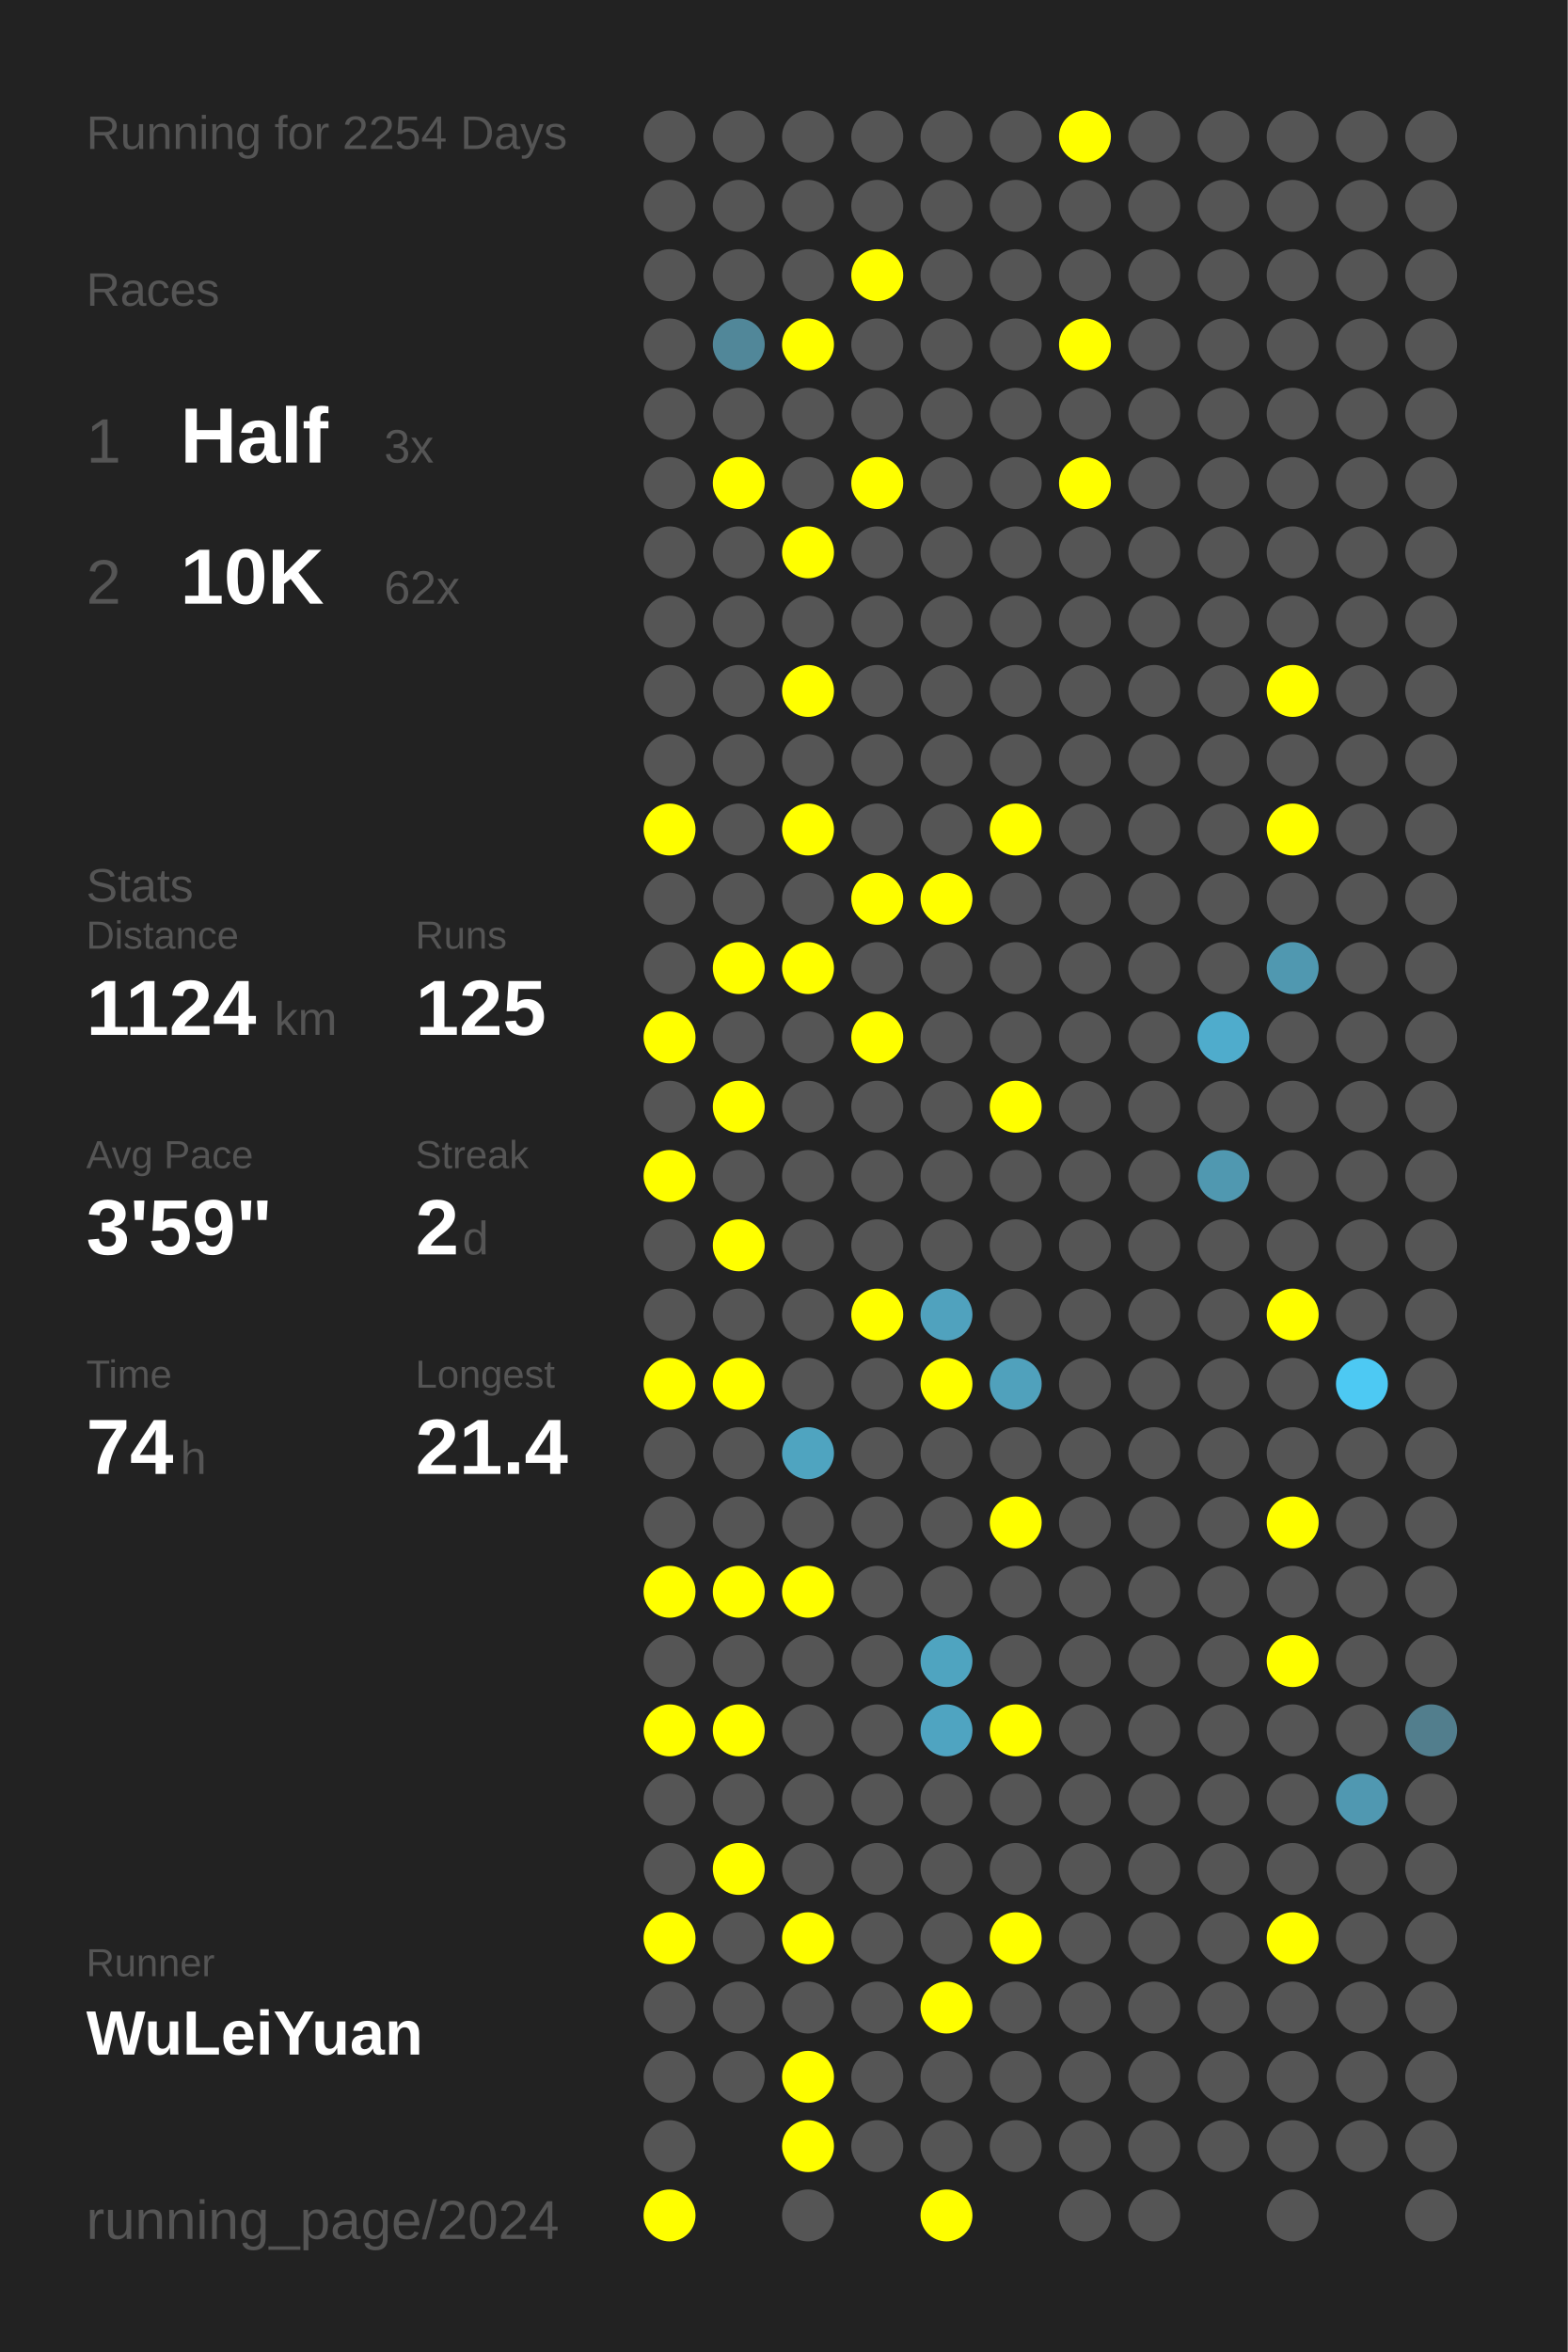
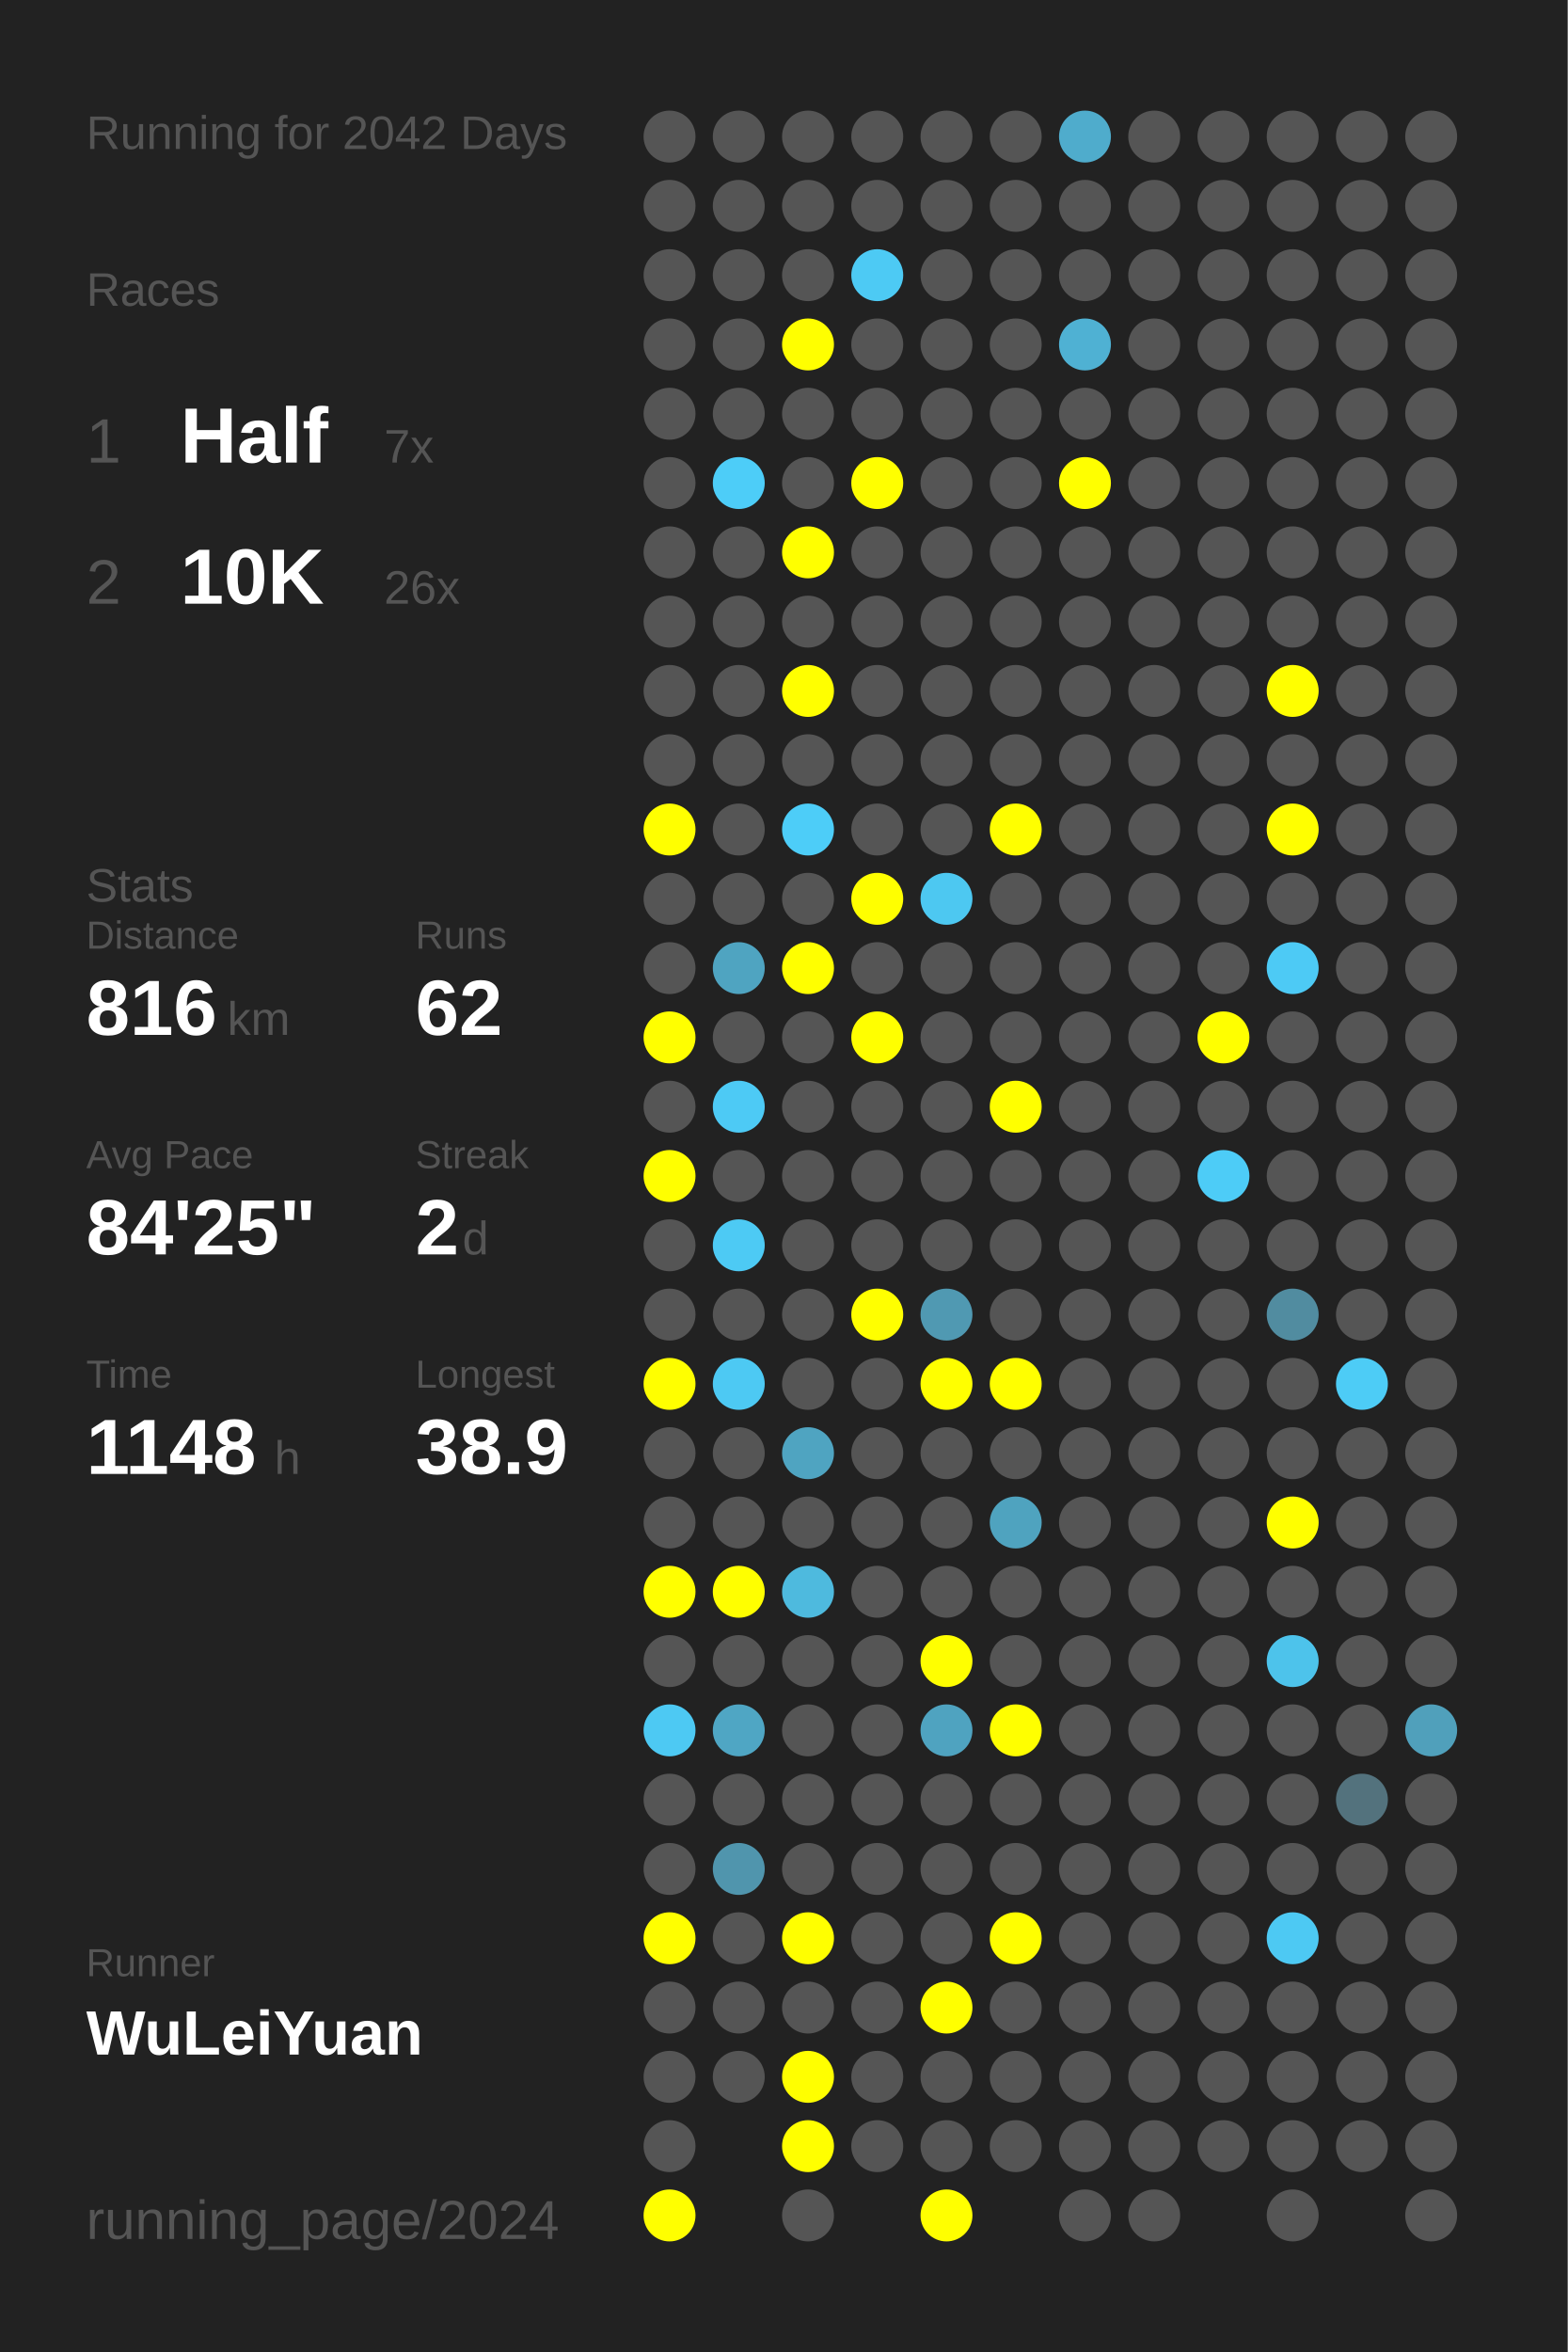
<svg xmlns="http://www.w3.org/2000/svg" baseProfile="full" height="300mm" version="1.1" viewBox="0,0,200,300" width="200mm">
  <defs />
  <rect fill="#222222" height="300" width="200" x="0" y="0" />
-   <text fill="#555555" style="font-size:6px; font-family:Arial;" x="11" y="19">Running for 2254 Days</text>
+   <text fill="#555555" style="font-size:6px; font-family:Arial;" x="11" y="19">Running for 2042 Days</text>
  <text fill="#555555" style="font-size:6px; font-family:Arial;" x="11" y="39">Races</text>
  <text fill="#555555" style="font-size:8px; font-family:Arial;" x="11" y="59">1</text>
  <text fill="#FFFFFF" style="font-size:10px; font-family:Arial; font-weight:bold;" x="23" y="59">Half</text>
-   <text fill="#555555" style="font-size:6px; font-family:Arial;" x="49" y="59">3x</text>
+   <text fill="#555555" style="font-size:6px; font-family:Arial;" x="49" y="59">7x</text>
  <text fill="#555555" style="font-size:8px; font-family:Arial;" x="11" y="77">2</text>
  <text fill="#FFFFFF" style="font-size:10px; font-family:Arial; font-weight:bold;" x="23" y="77">10K</text>
-   <text fill="#555555" style="font-size:6px; font-family:Arial;" x="49" y="77">62x</text>
+   <text fill="#555555" style="font-size:6px; font-family:Arial;" x="49" y="77">26x</text>
  <text fill="#555555" style="font-size:6px; font-family:Arial;" x="11" y="115">Stats</text>
  <text fill="#555555" style="font-size:5px; font-family:Arial;" x="11" y="121">Distance</text>
-   <text fill="#FFFFFF" style="font-size:10px; font-family:Arial; font-weight:bold;" x="11" y="132">1124</text>
-   <text fill="#555555" style="font-size:6px; font-family:Arial;" x="35" y="132">km</text>
+   <text fill="#FFFFFF" style="font-size:10px; font-family:Arial; font-weight:bold;" x="11" y="132">816</text>
+   <text fill="#555555" style="font-size:6px; font-family:Arial;" x="29" y="132">km</text>
  <text fill="#555555" style="font-size:5px; font-family:Arial;" x="53" y="121">Runs</text>
-   <text fill="#FFFFFF" style="font-size:10px; font-family:Arial; font-weight:bold;" x="53" y="132">125</text>
+   <text fill="#FFFFFF" style="font-size:10px; font-family:Arial; font-weight:bold;" x="53" y="132">62</text>
  <text fill="#555555" style="font-size:5px; font-family:Arial;" x="11" y="149">Avg Pace</text>
-   <text fill="#FFFFFF" style="font-size:10px; font-family:Arial; font-weight:bold;" x="11" y="160">3'59"</text>
+   <text fill="#FFFFFF" style="font-size:10px; font-family:Arial; font-weight:bold;" x="11" y="160">84'25"</text>
  <text fill="#555555" style="font-size:5px; font-family:Arial;" x="53" y="149">Streak</text>
  <text fill="#FFFFFF" style="font-size:10px; font-family:Arial; font-weight:bold;" x="53" y="160">2</text>
  <text fill="#555555" style="font-size:6px; font-family:Arial;" x="59" y="160">d</text>
  <text fill="#555555" style="font-size:5px; font-family:Arial;" x="11" y="177">Time</text>
-   <text fill="#FFFFFF" style="font-size:10px; font-family:Arial; font-weight:bold;" x="11" y="188">74</text>
-   <text fill="#555555" style="font-size:6px; font-family:Arial;" x="23" y="188">h</text>
+   <text fill="#FFFFFF" style="font-size:10px; font-family:Arial; font-weight:bold;" x="11" y="188">1148</text>
+   <text fill="#555555" style="font-size:6px; font-family:Arial;" x="35" y="188">h</text>
  <text fill="#555555" style="font-size:5px; font-family:Arial;" x="53" y="177">Longest</text>
-   <text fill="#FFFFFF" style="font-size:10px; font-family:Arial; font-weight:bold;" x="53" y="188">21.4</text>
+   <text fill="#FFFFFF" style="font-size:10px; font-family:Arial; font-weight:bold;" x="53" y="188">38.9</text>
  <text fill="#555555" style="font-size:5px; font-family:Arial;" x="11" y="252.065">Runner</text>
  <text fill="#FFFFFF" style="font-size:8px; font-family:Arial; font-weight:bold;" x="11" y="262.065">WuLeiYuan</text>
  <text fill="#555555" style="font-size:7px; font-family:Arial;" x="11" y="285.581">running_page/2024</text>
  <circle cx="85.417" cy="17.419" fill="#555555" r="3.312" />
  <circle cx="85.417" cy="26.258" fill="#555555" r="3.312" />
  <circle cx="85.417" cy="35.097" fill="#555555" r="3.312" />
  <circle cx="85.417" cy="43.935" fill="#555555" r="3.312" />
  <circle cx="85.417" cy="52.774" fill="#555555" r="3.312" />
  <circle cx="85.417" cy="61.613" fill="#555555" r="3.312" />
  <circle cx="85.417" cy="70.452" fill="#555555" r="3.312" />
  <circle cx="85.417" cy="79.29" fill="#555555" r="3.312" />
  <circle cx="85.417" cy="88.129" fill="#555555" r="3.312" />
  <circle cx="85.417" cy="96.968" fill="#555555" r="3.312" />
  <circle cx="85.417" cy="105.806" fill="#FFFF00" r="3.312" />
  <circle cx="85.417" cy="114.645" fill="#555555" r="3.312" />
  <circle cx="85.417" cy="123.484" fill="#555555" r="3.312" />
  <circle cx="85.417" cy="132.323" fill="#FFFF00" r="3.312" />
  <circle cx="85.417" cy="141.161" fill="#555555" r="3.312" />
  <circle cx="85.417" cy="150" fill="#FFFF00" r="3.312" />
  <circle cx="85.417" cy="158.839" fill="#555555" r="3.312" />
  <circle cx="85.417" cy="167.677" fill="#555555" r="3.312" />
  <circle cx="85.417" cy="176.516" fill="#FFFF00" r="3.312" />
  <circle cx="85.417" cy="185.355" fill="#555555" r="3.312" />
  <circle cx="85.417" cy="194.194" fill="#555555" r="3.312" />
  <circle cx="85.417" cy="203.032" fill="#FFFF00" r="3.312" />
  <circle cx="85.417" cy="211.871" fill="#555555" r="3.312" />
-   <circle cx="85.417" cy="220.71" fill="#FFFF00" r="3.312" />
+   <circle cx="85.417" cy="220.71" fill="#4dc9f3" r="3.312" />
  <circle cx="85.417" cy="229.548" fill="#555555" r="3.312" />
  <circle cx="85.417" cy="238.387" fill="#555555" r="3.312" />
  <circle cx="85.417" cy="247.226" fill="#FFFF00" r="3.312" />
  <circle cx="85.417" cy="256.065" fill="#555555" r="3.312" />
  <circle cx="85.417" cy="264.903" fill="#555555" r="3.312" />
  <circle cx="85.417" cy="273.742" fill="#555555" r="3.312" />
  <circle cx="85.417" cy="282.581" fill="#FFFF00" r="3.312" />
  <circle cx="94.25" cy="17.419" fill="#555555" r="3.312" />
  <circle cx="94.25" cy="26.258" fill="#555555" r="3.312" />
  <circle cx="94.25" cy="35.097" fill="#555555" r="3.312" />
-   <circle cx="94.25" cy="43.935" fill="#518799" r="3.312" />
+   <circle cx="94.25" cy="43.935" fill="#555555" r="3.312" />
  <circle cx="94.25" cy="52.774" fill="#555555" r="3.312" />
-   <circle cx="94.25" cy="61.613" fill="#FFFF00" r="3.312" />
+   <circle cx="94.25" cy="61.613" fill="#4dcdf8" r="3.312" />
  <circle cx="94.25" cy="70.452" fill="#555555" r="3.312" />
  <circle cx="94.25" cy="79.29" fill="#555555" r="3.312" />
  <circle cx="94.25" cy="88.129" fill="#555555" r="3.312" />
  <circle cx="94.25" cy="96.968" fill="#555555" r="3.312" />
  <circle cx="94.25" cy="105.806" fill="#555555" r="3.312" />
  <circle cx="94.25" cy="114.645" fill="#555555" r="3.312" />
-   <circle cx="94.25" cy="123.484" fill="#FFFF00" r="3.312" />
+   <circle cx="94.25" cy="123.484" fill="#4fa4c1" r="3.312" />
  <circle cx="94.25" cy="132.323" fill="#555555" r="3.312" />
-   <circle cx="94.25" cy="141.161" fill="#FFFF00" r="3.312" />
+   <circle cx="94.25" cy="141.161" fill="#4dcaf5" r="3.312" />
  <circle cx="94.25" cy="150" fill="#555555" r="3.312" />
-   <circle cx="94.25" cy="158.839" fill="#FFFF00" r="3.312" />
+   <circle cx="94.25" cy="158.839" fill="#4dcaf4" r="3.312" />
  <circle cx="94.25" cy="167.677" fill="#555555" r="3.312" />
-   <circle cx="94.25" cy="176.516" fill="#FFFF00" r="3.312" />
+   <circle cx="94.25" cy="176.516" fill="#4dc9f3" r="3.312" />
  <circle cx="94.25" cy="185.355" fill="#555555" r="3.312" />
  <circle cx="94.25" cy="194.194" fill="#555555" r="3.312" />
  <circle cx="94.25" cy="203.032" fill="#FFFF00" r="3.312" />
  <circle cx="94.25" cy="211.871" fill="#555555" r="3.312" />
-   <circle cx="94.25" cy="220.71" fill="#FFFF00" r="3.312" />
+   <circle cx="94.25" cy="220.71" fill="#4fa6c4" r="3.312" />
  <circle cx="94.25" cy="229.548" fill="#555555" r="3.312" />
-   <circle cx="94.25" cy="238.387" fill="#FFFF00" r="3.312" />
+   <circle cx="94.25" cy="238.387" fill="#5095ad" r="3.312" />
  <circle cx="94.25" cy="247.226" fill="#555555" r="3.312" />
  <circle cx="94.25" cy="256.065" fill="#555555" r="3.312" />
  <circle cx="94.25" cy="264.903" fill="#555555" r="3.312" />
  <circle cx="103.083" cy="17.419" fill="#555555" r="3.312" />
  <circle cx="103.083" cy="26.258" fill="#555555" r="3.312" />
  <circle cx="103.083" cy="35.097" fill="#555555" r="3.312" />
  <circle cx="103.083" cy="43.935" fill="#FFFF00" r="3.312" />
  <circle cx="103.083" cy="52.774" fill="#555555" r="3.312" />
  <circle cx="103.083" cy="61.613" fill="#555555" r="3.312" />
  <circle cx="103.083" cy="70.452" fill="#FFFF00" r="3.312" />
  <circle cx="103.083" cy="79.29" fill="#555555" r="3.312" />
  <circle cx="103.083" cy="88.129" fill="#FFFF00" r="3.312" />
  <circle cx="103.083" cy="96.968" fill="#555555" r="3.312" />
-   <circle cx="103.083" cy="105.806" fill="#FFFF00" r="3.312" />
+   <circle cx="103.083" cy="105.806" fill="#4dcdf8" r="3.312" />
  <circle cx="103.083" cy="114.645" fill="#555555" r="3.312" />
  <circle cx="103.083" cy="123.484" fill="#FFFF00" r="3.312" />
  <circle cx="103.083" cy="132.323" fill="#555555" r="3.312" />
  <circle cx="103.083" cy="141.161" fill="#555555" r="3.312" />
  <circle cx="103.083" cy="150" fill="#555555" r="3.312" />
  <circle cx="103.083" cy="158.839" fill="#555555" r="3.312" />
  <circle cx="103.083" cy="167.677" fill="#555555" r="3.312" />
  <circle cx="103.083" cy="176.516" fill="#555555" r="3.312" />
-   <circle cx="103.083" cy="185.355" fill="#4fa4c0" r="3.312" />
+   <circle cx="103.083" cy="185.355" fill="#4fa4c1" r="3.312" />
  <circle cx="103.083" cy="194.194" fill="#555555" r="3.312" />
-   <circle cx="103.083" cy="203.032" fill="#FFFF00" r="3.312" />
+   <circle cx="103.083" cy="203.032" fill="#4ebade" r="3.312" />
  <circle cx="103.083" cy="211.871" fill="#555555" r="3.312" />
  <circle cx="103.083" cy="220.71" fill="#555555" r="3.312" />
  <circle cx="103.083" cy="229.548" fill="#555555" r="3.312" />
  <circle cx="103.083" cy="238.387" fill="#555555" r="3.312" />
  <circle cx="103.083" cy="247.226" fill="#FFFF00" r="3.312" />
  <circle cx="103.083" cy="256.065" fill="#555555" r="3.312" />
  <circle cx="103.083" cy="264.903" fill="#FFFF00" r="3.312" />
  <circle cx="103.083" cy="273.742" fill="#FFFF00" r="3.312" />
  <circle cx="103.083" cy="282.581" fill="#555555" r="3.312" />
  <circle cx="111.917" cy="17.419" fill="#555555" r="3.312" />
  <circle cx="111.917" cy="26.258" fill="#555555" r="3.312" />
-   <circle cx="111.917" cy="35.097" fill="#FFFF00" r="3.312" />
+   <circle cx="111.917" cy="35.097" fill="#4dcaf4" r="3.312" />
  <circle cx="111.917" cy="43.935" fill="#555555" r="3.312" />
  <circle cx="111.917" cy="52.774" fill="#555555" r="3.312" />
  <circle cx="111.917" cy="61.613" fill="#FFFF00" r="3.312" />
  <circle cx="111.917" cy="70.452" fill="#555555" r="3.312" />
  <circle cx="111.917" cy="79.29" fill="#555555" r="3.312" />
  <circle cx="111.917" cy="88.129" fill="#555555" r="3.312" />
  <circle cx="111.917" cy="96.968" fill="#555555" r="3.312" />
  <circle cx="111.917" cy="105.806" fill="#555555" r="3.312" />
  <circle cx="111.917" cy="114.645" fill="#FFFF00" r="3.312" />
  <circle cx="111.917" cy="123.484" fill="#555555" r="3.312" />
  <circle cx="111.917" cy="132.323" fill="#FFFF00" r="3.312" />
  <circle cx="111.917" cy="141.161" fill="#555555" r="3.312" />
  <circle cx="111.917" cy="150" fill="#555555" r="3.312" />
  <circle cx="111.917" cy="158.839" fill="#555555" r="3.312" />
  <circle cx="111.917" cy="167.677" fill="#FFFF00" r="3.312" />
  <circle cx="111.917" cy="176.516" fill="#555555" r="3.312" />
  <circle cx="111.917" cy="185.355" fill="#555555" r="3.312" />
  <circle cx="111.917" cy="194.194" fill="#555555" r="3.312" />
  <circle cx="111.917" cy="203.032" fill="#555555" r="3.312" />
  <circle cx="111.917" cy="211.871" fill="#555555" r="3.312" />
  <circle cx="111.917" cy="220.71" fill="#555555" r="3.312" />
  <circle cx="111.917" cy="229.548" fill="#555555" r="3.312" />
  <circle cx="111.917" cy="238.387" fill="#555555" r="3.312" />
  <circle cx="111.917" cy="247.226" fill="#555555" r="3.312" />
  <circle cx="111.917" cy="256.065" fill="#555555" r="3.312" />
  <circle cx="111.917" cy="264.903" fill="#555555" r="3.312" />
  <circle cx="111.917" cy="273.742" fill="#555555" r="3.312" />
  <circle cx="120.75" cy="17.419" fill="#555555" r="3.312" />
  <circle cx="120.75" cy="26.258" fill="#555555" r="3.312" />
  <circle cx="120.75" cy="35.097" fill="#555555" r="3.312" />
  <circle cx="120.75" cy="43.935" fill="#555555" r="3.312" />
  <circle cx="120.75" cy="52.774" fill="#555555" r="3.312" />
  <circle cx="120.75" cy="61.613" fill="#555555" r="3.312" />
  <circle cx="120.75" cy="70.452" fill="#555555" r="3.312" />
  <circle cx="120.75" cy="79.29" fill="#555555" r="3.312" />
  <circle cx="120.75" cy="88.129" fill="#555555" r="3.312" />
  <circle cx="120.75" cy="96.968" fill="#555555" r="3.312" />
  <circle cx="120.75" cy="105.806" fill="#555555" r="3.312" />
-   <circle cx="120.75" cy="114.645" fill="#FFFF00" r="3.312" />
+   <circle cx="120.75" cy="114.645" fill="#4dc8f1" r="3.312" />
  <circle cx="120.75" cy="123.484" fill="#555555" r="3.312" />
  <circle cx="120.75" cy="132.323" fill="#555555" r="3.312" />
  <circle cx="120.75" cy="141.161" fill="#555555" r="3.312" />
  <circle cx="120.75" cy="150" fill="#555555" r="3.312" />
  <circle cx="120.75" cy="158.839" fill="#555555" r="3.312" />
-   <circle cx="120.75" cy="167.677" fill="#50a2be" r="3.312" />
+   <circle cx="120.75" cy="167.677" fill="#5099b2" r="3.312" />
  <circle cx="120.75" cy="176.516" fill="#FFFF00" r="3.312" />
  <circle cx="120.75" cy="185.355" fill="#555555" r="3.312" />
  <circle cx="120.75" cy="194.194" fill="#555555" r="3.312" />
  <circle cx="120.75" cy="203.032" fill="#555555" r="3.312" />
-   <circle cx="120.75" cy="211.871" fill="#4fa4c0" r="3.312" />
-   <circle cx="120.75" cy="220.71" fill="#4fa4c1" r="3.312" />
+   <circle cx="120.75" cy="211.871" fill="#FFFF00" r="3.312" />
+   <circle cx="120.75" cy="220.71" fill="#4fa3c0" r="3.312" />
  <circle cx="120.75" cy="229.548" fill="#555555" r="3.312" />
  <circle cx="120.75" cy="238.387" fill="#555555" r="3.312" />
  <circle cx="120.75" cy="247.226" fill="#555555" r="3.312" />
  <circle cx="120.75" cy="256.065" fill="#FFFF00" r="3.312" />
  <circle cx="120.75" cy="264.903" fill="#555555" r="3.312" />
  <circle cx="120.75" cy="273.742" fill="#555555" r="3.312" />
  <circle cx="120.75" cy="282.581" fill="#FFFF00" r="3.312" />
  <circle cx="129.583" cy="17.419" fill="#555555" r="3.312" />
  <circle cx="129.583" cy="26.258" fill="#555555" r="3.312" />
  <circle cx="129.583" cy="35.097" fill="#555555" r="3.312" />
  <circle cx="129.583" cy="43.935" fill="#555555" r="3.312" />
  <circle cx="129.583" cy="52.774" fill="#555555" r="3.312" />
  <circle cx="129.583" cy="61.613" fill="#555555" r="3.312" />
  <circle cx="129.583" cy="70.452" fill="#555555" r="3.312" />
  <circle cx="129.583" cy="79.29" fill="#555555" r="3.312" />
  <circle cx="129.583" cy="88.129" fill="#555555" r="3.312" />
  <circle cx="129.583" cy="96.968" fill="#555555" r="3.312" />
  <circle cx="129.583" cy="105.806" fill="#FFFF00" r="3.312" />
  <circle cx="129.583" cy="114.645" fill="#555555" r="3.312" />
  <circle cx="129.583" cy="123.484" fill="#555555" r="3.312" />
  <circle cx="129.583" cy="132.323" fill="#555555" r="3.312" />
  <circle cx="129.583" cy="141.161" fill="#FFFF00" r="3.312" />
  <circle cx="129.583" cy="150" fill="#555555" r="3.312" />
  <circle cx="129.583" cy="158.839" fill="#555555" r="3.312" />
  <circle cx="129.583" cy="167.677" fill="#555555" r="3.312" />
-   <circle cx="129.583" cy="176.516" fill="#50a1bc" r="3.312" />
+   <circle cx="129.583" cy="176.516" fill="#FFFF00" r="3.312" />
  <circle cx="129.583" cy="185.355" fill="#555555" r="3.312" />
-   <circle cx="129.583" cy="194.194" fill="#FFFF00" r="3.312" />
+   <circle cx="129.583" cy="194.194" fill="#4fa3bf" r="3.312" />
  <circle cx="129.583" cy="203.032" fill="#555555" r="3.312" />
  <circle cx="129.583" cy="211.871" fill="#555555" r="3.312" />
  <circle cx="129.583" cy="220.71" fill="#FFFF00" r="3.312" />
  <circle cx="129.583" cy="229.548" fill="#555555" r="3.312" />
  <circle cx="129.583" cy="238.387" fill="#555555" r="3.312" />
  <circle cx="129.583" cy="247.226" fill="#FFFF00" r="3.312" />
  <circle cx="129.583" cy="256.065" fill="#555555" r="3.312" />
  <circle cx="129.583" cy="264.903" fill="#555555" r="3.312" />
  <circle cx="129.583" cy="273.742" fill="#555555" r="3.312" />
-   <circle cx="138.417" cy="17.419" fill="#FFFF00" r="3.312" />
+   <circle cx="138.417" cy="17.419" fill="#4faccc" r="3.312" />
  <circle cx="138.417" cy="26.258" fill="#555555" r="3.312" />
  <circle cx="138.417" cy="35.097" fill="#555555" r="3.312" />
-   <circle cx="138.417" cy="43.935" fill="#FFFF00" r="3.312" />
+   <circle cx="138.417" cy="43.935" fill="#4fb1d3" r="3.312" />
  <circle cx="138.417" cy="52.774" fill="#555555" r="3.312" />
  <circle cx="138.417" cy="61.613" fill="#FFFF00" r="3.312" />
  <circle cx="138.417" cy="70.452" fill="#555555" r="3.312" />
  <circle cx="138.417" cy="79.29" fill="#555555" r="3.312" />
  <circle cx="138.417" cy="88.129" fill="#555555" r="3.312" />
  <circle cx="138.417" cy="96.968" fill="#555555" r="3.312" />
  <circle cx="138.417" cy="105.806" fill="#555555" r="3.312" />
  <circle cx="138.417" cy="114.645" fill="#555555" r="3.312" />
  <circle cx="138.417" cy="123.484" fill="#555555" r="3.312" />
  <circle cx="138.417" cy="132.323" fill="#555555" r="3.312" />
  <circle cx="138.417" cy="141.161" fill="#555555" r="3.312" />
  <circle cx="138.417" cy="150" fill="#555555" r="3.312" />
  <circle cx="138.417" cy="158.839" fill="#555555" r="3.312" />
  <circle cx="138.417" cy="167.677" fill="#555555" r="3.312" />
  <circle cx="138.417" cy="176.516" fill="#555555" r="3.312" />
  <circle cx="138.417" cy="185.355" fill="#555555" r="3.312" />
  <circle cx="138.417" cy="194.194" fill="#555555" r="3.312" />
  <circle cx="138.417" cy="203.032" fill="#555555" r="3.312" />
  <circle cx="138.417" cy="211.871" fill="#555555" r="3.312" />
  <circle cx="138.417" cy="220.71" fill="#555555" r="3.312" />
  <circle cx="138.417" cy="229.548" fill="#555555" r="3.312" />
  <circle cx="138.417" cy="238.387" fill="#555555" r="3.312" />
  <circle cx="138.417" cy="247.226" fill="#555555" r="3.312" />
  <circle cx="138.417" cy="256.065" fill="#555555" r="3.312" />
  <circle cx="138.417" cy="264.903" fill="#555555" r="3.312" />
  <circle cx="138.417" cy="273.742" fill="#555555" r="3.312" />
  <circle cx="138.417" cy="282.581" fill="#555555" r="3.312" />
  <circle cx="147.25" cy="17.419" fill="#555555" r="3.312" />
  <circle cx="147.25" cy="26.258" fill="#555555" r="3.312" />
  <circle cx="147.25" cy="35.097" fill="#555555" r="3.312" />
  <circle cx="147.25" cy="43.935" fill="#555555" r="3.312" />
  <circle cx="147.25" cy="52.774" fill="#555555" r="3.312" />
  <circle cx="147.25" cy="61.613" fill="#555555" r="3.312" />
  <circle cx="147.25" cy="70.452" fill="#555555" r="3.312" />
  <circle cx="147.25" cy="79.29" fill="#555555" r="3.312" />
  <circle cx="147.25" cy="88.129" fill="#555555" r="3.312" />
  <circle cx="147.25" cy="96.968" fill="#555555" r="3.312" />
  <circle cx="147.25" cy="105.806" fill="#555555" r="3.312" />
  <circle cx="147.25" cy="114.645" fill="#555555" r="3.312" />
  <circle cx="147.25" cy="123.484" fill="#555555" r="3.312" />
  <circle cx="147.25" cy="132.323" fill="#555555" r="3.312" />
  <circle cx="147.25" cy="141.161" fill="#555555" r="3.312" />
  <circle cx="147.25" cy="150" fill="#555555" r="3.312" />
  <circle cx="147.25" cy="158.839" fill="#555555" r="3.312" />
  <circle cx="147.25" cy="167.677" fill="#555555" r="3.312" />
  <circle cx="147.25" cy="176.516" fill="#555555" r="3.312" />
  <circle cx="147.25" cy="185.355" fill="#555555" r="3.312" />
  <circle cx="147.25" cy="194.194" fill="#555555" r="3.312" />
  <circle cx="147.25" cy="203.032" fill="#555555" r="3.312" />
  <circle cx="147.25" cy="211.871" fill="#555555" r="3.312" />
  <circle cx="147.25" cy="220.71" fill="#555555" r="3.312" />
  <circle cx="147.25" cy="229.548" fill="#555555" r="3.312" />
  <circle cx="147.25" cy="238.387" fill="#555555" r="3.312" />
  <circle cx="147.25" cy="247.226" fill="#555555" r="3.312" />
  <circle cx="147.25" cy="256.065" fill="#555555" r="3.312" />
  <circle cx="147.25" cy="264.903" fill="#555555" r="3.312" />
  <circle cx="147.25" cy="273.742" fill="#555555" r="3.312" />
  <circle cx="147.25" cy="282.581" fill="#555555" r="3.312" />
  <circle cx="156.083" cy="17.419" fill="#555555" r="3.312" />
  <circle cx="156.083" cy="26.258" fill="#555555" r="3.312" />
  <circle cx="156.083" cy="35.097" fill="#555555" r="3.312" />
  <circle cx="156.083" cy="43.935" fill="#555555" r="3.312" />
  <circle cx="156.083" cy="52.774" fill="#555555" r="3.312" />
  <circle cx="156.083" cy="61.613" fill="#555555" r="3.312" />
  <circle cx="156.083" cy="70.452" fill="#555555" r="3.312" />
  <circle cx="156.083" cy="79.29" fill="#555555" r="3.312" />
  <circle cx="156.083" cy="88.129" fill="#555555" r="3.312" />
  <circle cx="156.083" cy="96.968" fill="#555555" r="3.312" />
  <circle cx="156.083" cy="105.806" fill="#555555" r="3.312" />
  <circle cx="156.083" cy="114.645" fill="#555555" r="3.312" />
  <circle cx="156.083" cy="123.484" fill="#555555" r="3.312" />
-   <circle cx="156.083" cy="132.323" fill="#4faccc" r="3.312" />
+   <circle cx="156.083" cy="132.323" fill="#FFFF00" r="3.312" />
  <circle cx="156.083" cy="141.161" fill="#555555" r="3.312" />
-   <circle cx="156.083" cy="150" fill="#5098b0" r="3.312" />
+   <circle cx="156.083" cy="150" fill="#4dccf7" r="3.312" />
  <circle cx="156.083" cy="158.839" fill="#555555" r="3.312" />
  <circle cx="156.083" cy="167.677" fill="#555555" r="3.312" />
  <circle cx="156.083" cy="176.516" fill="#555555" r="3.312" />
  <circle cx="156.083" cy="185.355" fill="#555555" r="3.312" />
  <circle cx="156.083" cy="194.194" fill="#555555" r="3.312" />
  <circle cx="156.083" cy="203.032" fill="#555555" r="3.312" />
  <circle cx="156.083" cy="211.871" fill="#555555" r="3.312" />
  <circle cx="156.083" cy="220.71" fill="#555555" r="3.312" />
  <circle cx="156.083" cy="229.548" fill="#555555" r="3.312" />
  <circle cx="156.083" cy="238.387" fill="#555555" r="3.312" />
  <circle cx="156.083" cy="247.226" fill="#555555" r="3.312" />
  <circle cx="156.083" cy="256.065" fill="#555555" r="3.312" />
  <circle cx="156.083" cy="264.903" fill="#555555" r="3.312" />
  <circle cx="156.083" cy="273.742" fill="#555555" r="3.312" />
  <circle cx="164.917" cy="17.419" fill="#555555" r="3.312" />
  <circle cx="164.917" cy="26.258" fill="#555555" r="3.312" />
  <circle cx="164.917" cy="35.097" fill="#555555" r="3.312" />
  <circle cx="164.917" cy="43.935" fill="#555555" r="3.312" />
  <circle cx="164.917" cy="52.774" fill="#555555" r="3.312" />
  <circle cx="164.917" cy="61.613" fill="#555555" r="3.312" />
  <circle cx="164.917" cy="70.452" fill="#555555" r="3.312" />
  <circle cx="164.917" cy="79.29" fill="#555555" r="3.312" />
  <circle cx="164.917" cy="88.129" fill="#FFFF00" r="3.312" />
  <circle cx="164.917" cy="96.968" fill="#555555" r="3.312" />
  <circle cx="164.917" cy="105.806" fill="#FFFF00" r="3.312" />
  <circle cx="164.917" cy="114.645" fill="#555555" r="3.312" />
-   <circle cx="164.917" cy="123.484" fill="#5098b0" r="3.312" />
+   <circle cx="164.917" cy="123.484" fill="#4dcaf5" r="3.312" />
  <circle cx="164.917" cy="132.323" fill="#555555" r="3.312" />
  <circle cx="164.917" cy="141.161" fill="#555555" r="3.312" />
  <circle cx="164.917" cy="150" fill="#555555" r="3.312" />
  <circle cx="164.917" cy="158.839" fill="#555555" r="3.312" />
-   <circle cx="164.917" cy="167.677" fill="#FFFF00" r="3.312" />
+   <circle cx="164.917" cy="167.677" fill="#518ca0" r="3.312" />
  <circle cx="164.917" cy="176.516" fill="#555555" r="3.312" />
  <circle cx="164.917" cy="185.355" fill="#555555" r="3.312" />
  <circle cx="164.917" cy="194.194" fill="#FFFF00" r="3.312" />
  <circle cx="164.917" cy="203.032" fill="#555555" r="3.312" />
-   <circle cx="164.917" cy="211.871" fill="#FFFF00" r="3.312" />
+   <circle cx="164.917" cy="211.871" fill="#4dc3eb" r="3.312" />
  <circle cx="164.917" cy="220.71" fill="#555555" r="3.312" />
  <circle cx="164.917" cy="229.548" fill="#555555" r="3.312" />
  <circle cx="164.917" cy="238.387" fill="#555555" r="3.312" />
-   <circle cx="164.917" cy="247.226" fill="#FFFF00" r="3.312" />
+   <circle cx="164.917" cy="247.226" fill="#4dc9f3" r="3.312" />
  <circle cx="164.917" cy="256.065" fill="#555555" r="3.312" />
  <circle cx="164.917" cy="264.903" fill="#555555" r="3.312" />
  <circle cx="164.917" cy="273.742" fill="#555555" r="3.312" />
  <circle cx="164.917" cy="282.581" fill="#555555" r="3.312" />
  <circle cx="173.75" cy="17.419" fill="#555555" r="3.312" />
  <circle cx="173.75" cy="26.258" fill="#555555" r="3.312" />
  <circle cx="173.75" cy="35.097" fill="#555555" r="3.312" />
  <circle cx="173.75" cy="43.935" fill="#555555" r="3.312" />
  <circle cx="173.75" cy="52.774" fill="#555555" r="3.312" />
  <circle cx="173.75" cy="61.613" fill="#555555" r="3.312" />
  <circle cx="173.75" cy="70.452" fill="#555555" r="3.312" />
  <circle cx="173.75" cy="79.29" fill="#555555" r="3.312" />
  <circle cx="173.75" cy="88.129" fill="#555555" r="3.312" />
  <circle cx="173.75" cy="96.968" fill="#555555" r="3.312" />
  <circle cx="173.75" cy="105.806" fill="#555555" r="3.312" />
  <circle cx="173.75" cy="114.645" fill="#555555" r="3.312" />
  <circle cx="173.75" cy="123.484" fill="#555555" r="3.312" />
  <circle cx="173.75" cy="132.323" fill="#555555" r="3.312" />
  <circle cx="173.75" cy="141.161" fill="#555555" r="3.312" />
  <circle cx="173.75" cy="150" fill="#555555" r="3.312" />
  <circle cx="173.75" cy="158.839" fill="#555555" r="3.312" />
  <circle cx="173.75" cy="167.677" fill="#555555" r="3.312" />
-   <circle cx="173.75" cy="176.516" fill="#4dc9f3" r="3.312" />
+   <circle cx="173.75" cy="176.516" fill="#4dccf6" r="3.312" />
  <circle cx="173.75" cy="185.355" fill="#555555" r="3.312" />
  <circle cx="173.75" cy="194.194" fill="#555555" r="3.312" />
  <circle cx="173.75" cy="203.032" fill="#555555" r="3.312" />
  <circle cx="173.75" cy="211.871" fill="#555555" r="3.312" />
  <circle cx="173.75" cy="220.71" fill="#555555" r="3.312" />
-   <circle cx="173.75" cy="229.548" fill="#5098b1" r="3.312" />
+   <circle cx="173.75" cy="229.548" fill="#53727d" r="3.312" />
  <circle cx="173.75" cy="238.387" fill="#555555" r="3.312" />
  <circle cx="173.75" cy="247.226" fill="#555555" r="3.312" />
  <circle cx="173.75" cy="256.065" fill="#555555" r="3.312" />
  <circle cx="173.75" cy="264.903" fill="#555555" r="3.312" />
  <circle cx="173.75" cy="273.742" fill="#555555" r="3.312" />
  <circle cx="182.583" cy="17.419" fill="#555555" r="3.312" />
  <circle cx="182.583" cy="26.258" fill="#555555" r="3.312" />
  <circle cx="182.583" cy="35.097" fill="#555555" r="3.312" />
  <circle cx="182.583" cy="43.935" fill="#555555" r="3.312" />
  <circle cx="182.583" cy="52.774" fill="#555555" r="3.312" />
  <circle cx="182.583" cy="61.613" fill="#555555" r="3.312" />
  <circle cx="182.583" cy="70.452" fill="#555555" r="3.312" />
  <circle cx="182.583" cy="79.29" fill="#555555" r="3.312" />
  <circle cx="182.583" cy="88.129" fill="#555555" r="3.312" />
  <circle cx="182.583" cy="96.968" fill="#555555" r="3.312" />
  <circle cx="182.583" cy="105.806" fill="#555555" r="3.312" />
  <circle cx="182.583" cy="114.645" fill="#555555" r="3.312" />
  <circle cx="182.583" cy="123.484" fill="#555555" r="3.312" />
  <circle cx="182.583" cy="132.323" fill="#555555" r="3.312" />
  <circle cx="182.583" cy="141.161" fill="#555555" r="3.312" />
  <circle cx="182.583" cy="150" fill="#555555" r="3.312" />
  <circle cx="182.583" cy="158.839" fill="#555555" r="3.312" />
  <circle cx="182.583" cy="167.677" fill="#555555" r="3.312" />
  <circle cx="182.583" cy="176.516" fill="#555555" r="3.312" />
  <circle cx="182.583" cy="185.355" fill="#555555" r="3.312" />
  <circle cx="182.583" cy="194.194" fill="#555555" r="3.312" />
  <circle cx="182.583" cy="203.032" fill="#555555" r="3.312" />
  <circle cx="182.583" cy="211.871" fill="#555555" r="3.312" />
-   <circle cx="182.583" cy="220.71" fill="#527e8d" r="3.312" />
+   <circle cx="182.583" cy="220.71" fill="#50a0bb" r="3.312" />
  <circle cx="182.583" cy="229.548" fill="#555555" r="3.312" />
  <circle cx="182.583" cy="238.387" fill="#555555" r="3.312" />
  <circle cx="182.583" cy="247.226" fill="#555555" r="3.312" />
  <circle cx="182.583" cy="256.065" fill="#555555" r="3.312" />
  <circle cx="182.583" cy="264.903" fill="#555555" r="3.312" />
  <circle cx="182.583" cy="273.742" fill="#555555" r="3.312" />
  <circle cx="182.583" cy="282.581" fill="#555555" r="3.312" />
</svg>
